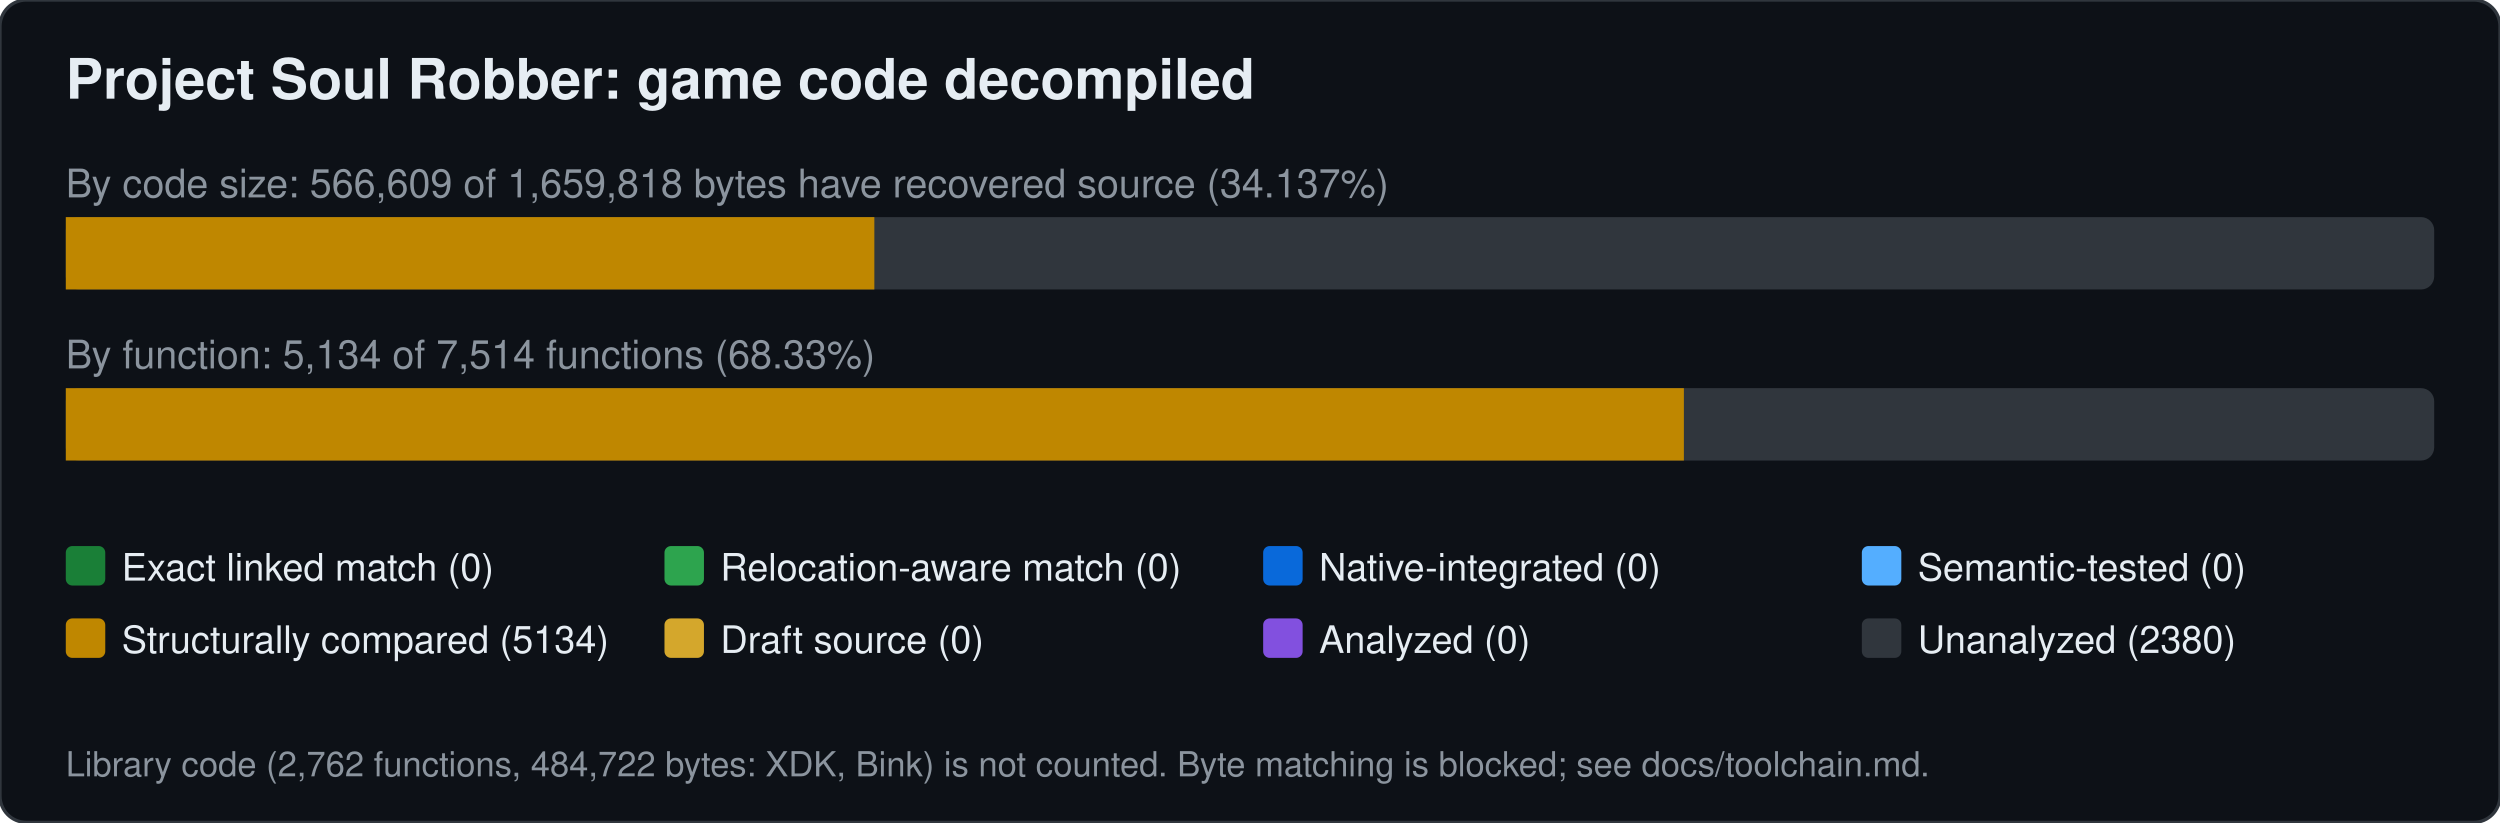
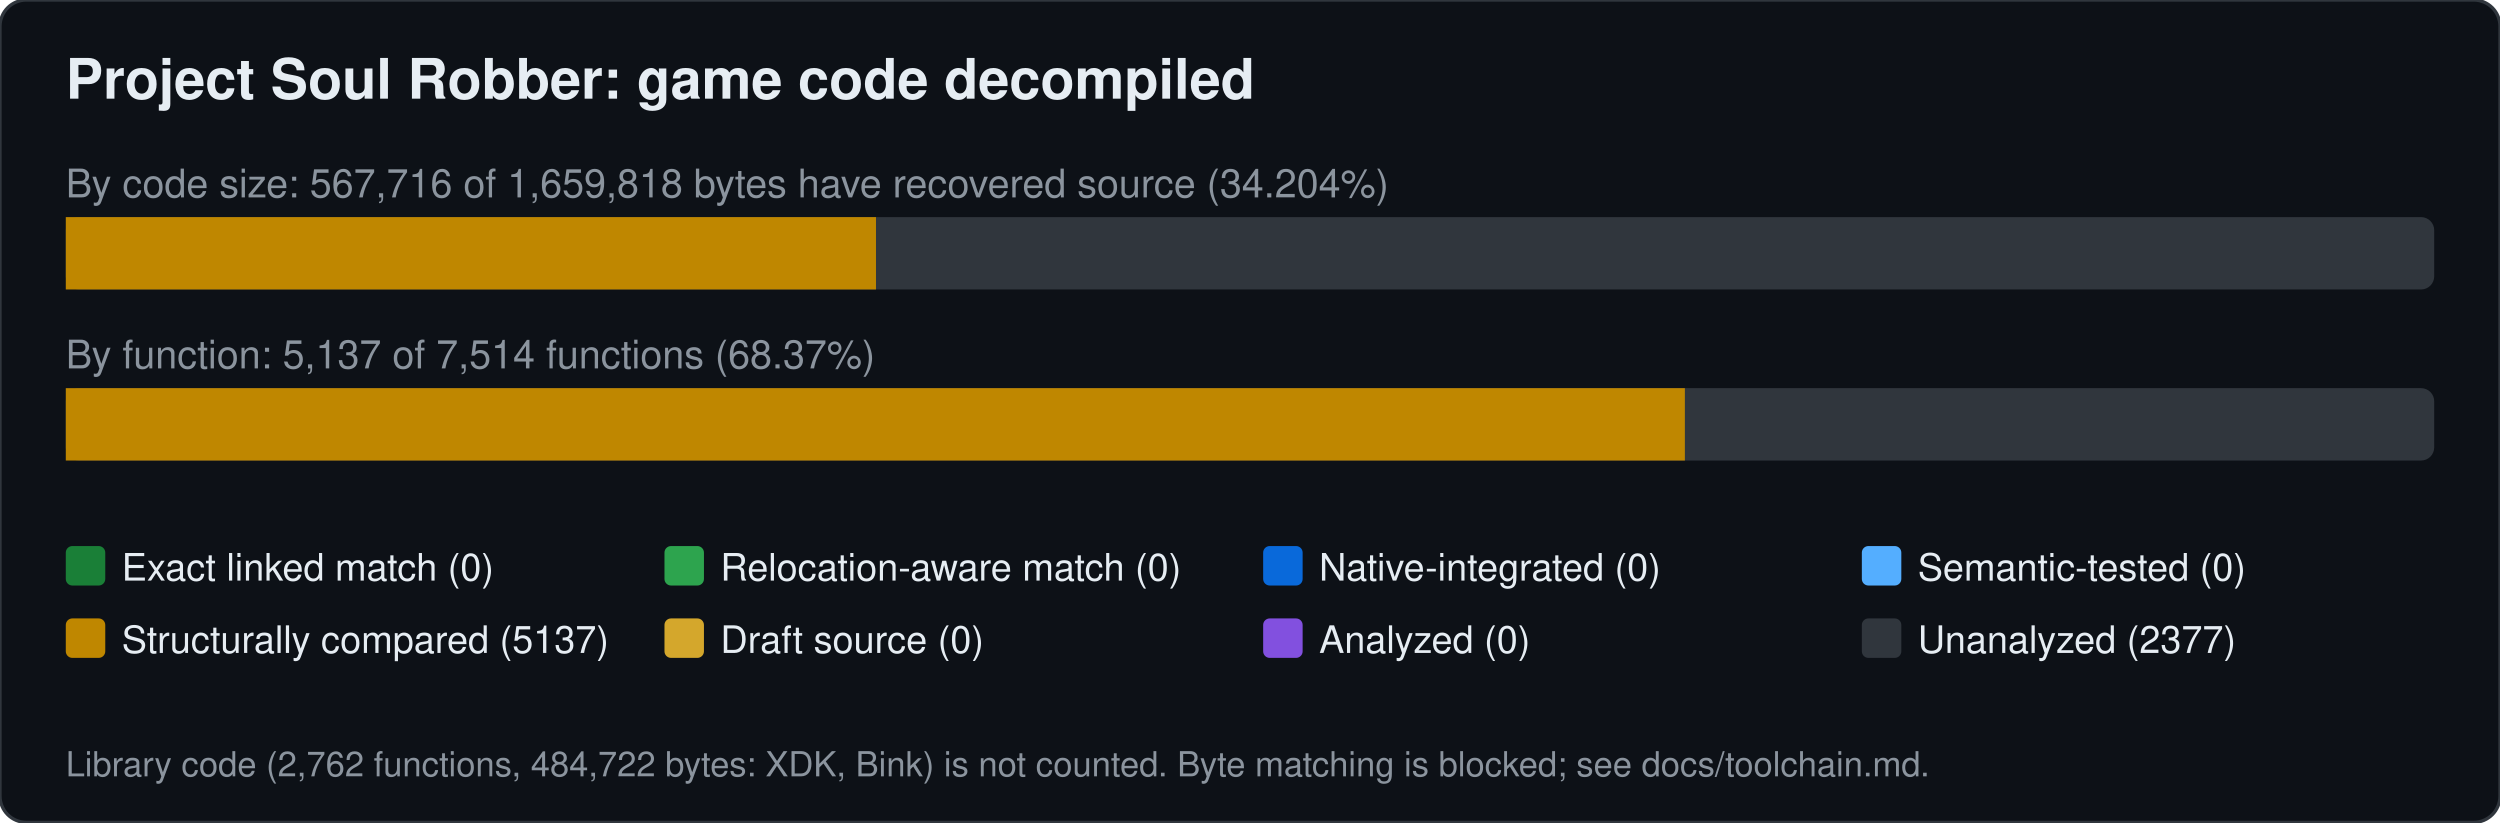
<svg xmlns="http://www.w3.org/2000/svg" width="760" height="250" viewBox="0 0 760 250" font-family="Segoe UI,Helvetica,Arial,sans-serif">
  <rect width="760" height="250" rx="8" fill="#0d1117" stroke="#30363d" />
  <text x="20" y="30" font-size="17" font-weight="600" fill="#e6edf3">Project Soul Robber: game code decompiled</text>
-   <text x="20" y="60" font-size="12" fill="#8b949e">By code size: 566,609 of 1,659,818 bytes have recovered source (34.137%)</text>
+   <text x="20" y="60" font-size="12" fill="#8b949e">By code size: 567,716 of 1,659,818 bytes have recovered source (34.204%)</text>
  <rect x="20" y="66" width="720" height="22" rx="4" fill="#30363d" />
-   <rect x="20.0" y="66" width="245.8" height="22" fill="#bf8700" />
-   <text x="20" y="112" font-size="12" fill="#8b949e">By function: 5,134 of 7,514 functions (68.33%)</text>
+   <rect x="20.0" y="66" width="246.3" height="22" fill="#bf8700" />
+   <text x="20" y="112" font-size="12" fill="#8b949e">By function: 5,137 of 7,514 functions (68.37%)</text>
  <rect x="20" y="118" width="720" height="22" rx="4" fill="#30363d" />
-   <rect x="20.0" y="118" width="491.9" height="22" fill="#bf8700" />
+   <rect x="20.0" y="118" width="492.2" height="22" fill="#bf8700" />
  <rect x="20" y="166" width="12" height="12" rx="2" fill="#1a7f37" />
  <text x="37" y="176.5" font-size="11.5" fill="#e6edf3">Exact linked match (0)</text>
  <rect x="202" y="166" width="12" height="12" rx="2" fill="#2da44e" />
  <text x="219" y="176.5" font-size="11.5" fill="#e6edf3">Relocation-aware match (0)</text>
  <rect x="384" y="166" width="12" height="12" rx="2" fill="#0969da" />
  <text x="401" y="176.5" font-size="11.5" fill="#e6edf3">Native-integrated (0)</text>
  <rect x="566" y="166" width="12" height="12" rx="2" fill="#54aeff" />
  <text x="583" y="176.5" font-size="11.5" fill="#e6edf3">Semantic-tested (0)</text>
  <rect x="20" y="188" width="12" height="12" rx="2" fill="#bf8700" />
-   <text x="37" y="198.5" font-size="11.5" fill="#e6edf3">Structurally compared (5134)</text>
+   <text x="37" y="198.5" font-size="11.5" fill="#e6edf3">Structurally compared (5137)</text>
  <rect x="202" y="188" width="12" height="12" rx="2" fill="#d4a72c" />
  <text x="219" y="198.5" font-size="11.5" fill="#e6edf3">Draft source (0)</text>
  <rect x="384" y="188" width="12" height="12" rx="2" fill="#8250df" />
  <text x="401" y="198.5" font-size="11.5" fill="#e6edf3">Analyzed (0)</text>
  <rect x="566" y="188" width="12" height="12" rx="2" fill="#30363d" />
-   <text x="583" y="198.5" font-size="11.5" fill="#e6edf3">Unanalyzed (2380)</text>
+   <text x="583" y="198.5" font-size="11.5" fill="#e6edf3">Unanalyzed (2377)</text>
  <text x="20" y="236" font-size="10.5" fill="#8b949e">Library code (2,762 functions, 484,722 bytes: XDK, Bink) is not counted. Byte matching is blocked; see docs/toolchain.md.</text>
</svg>
